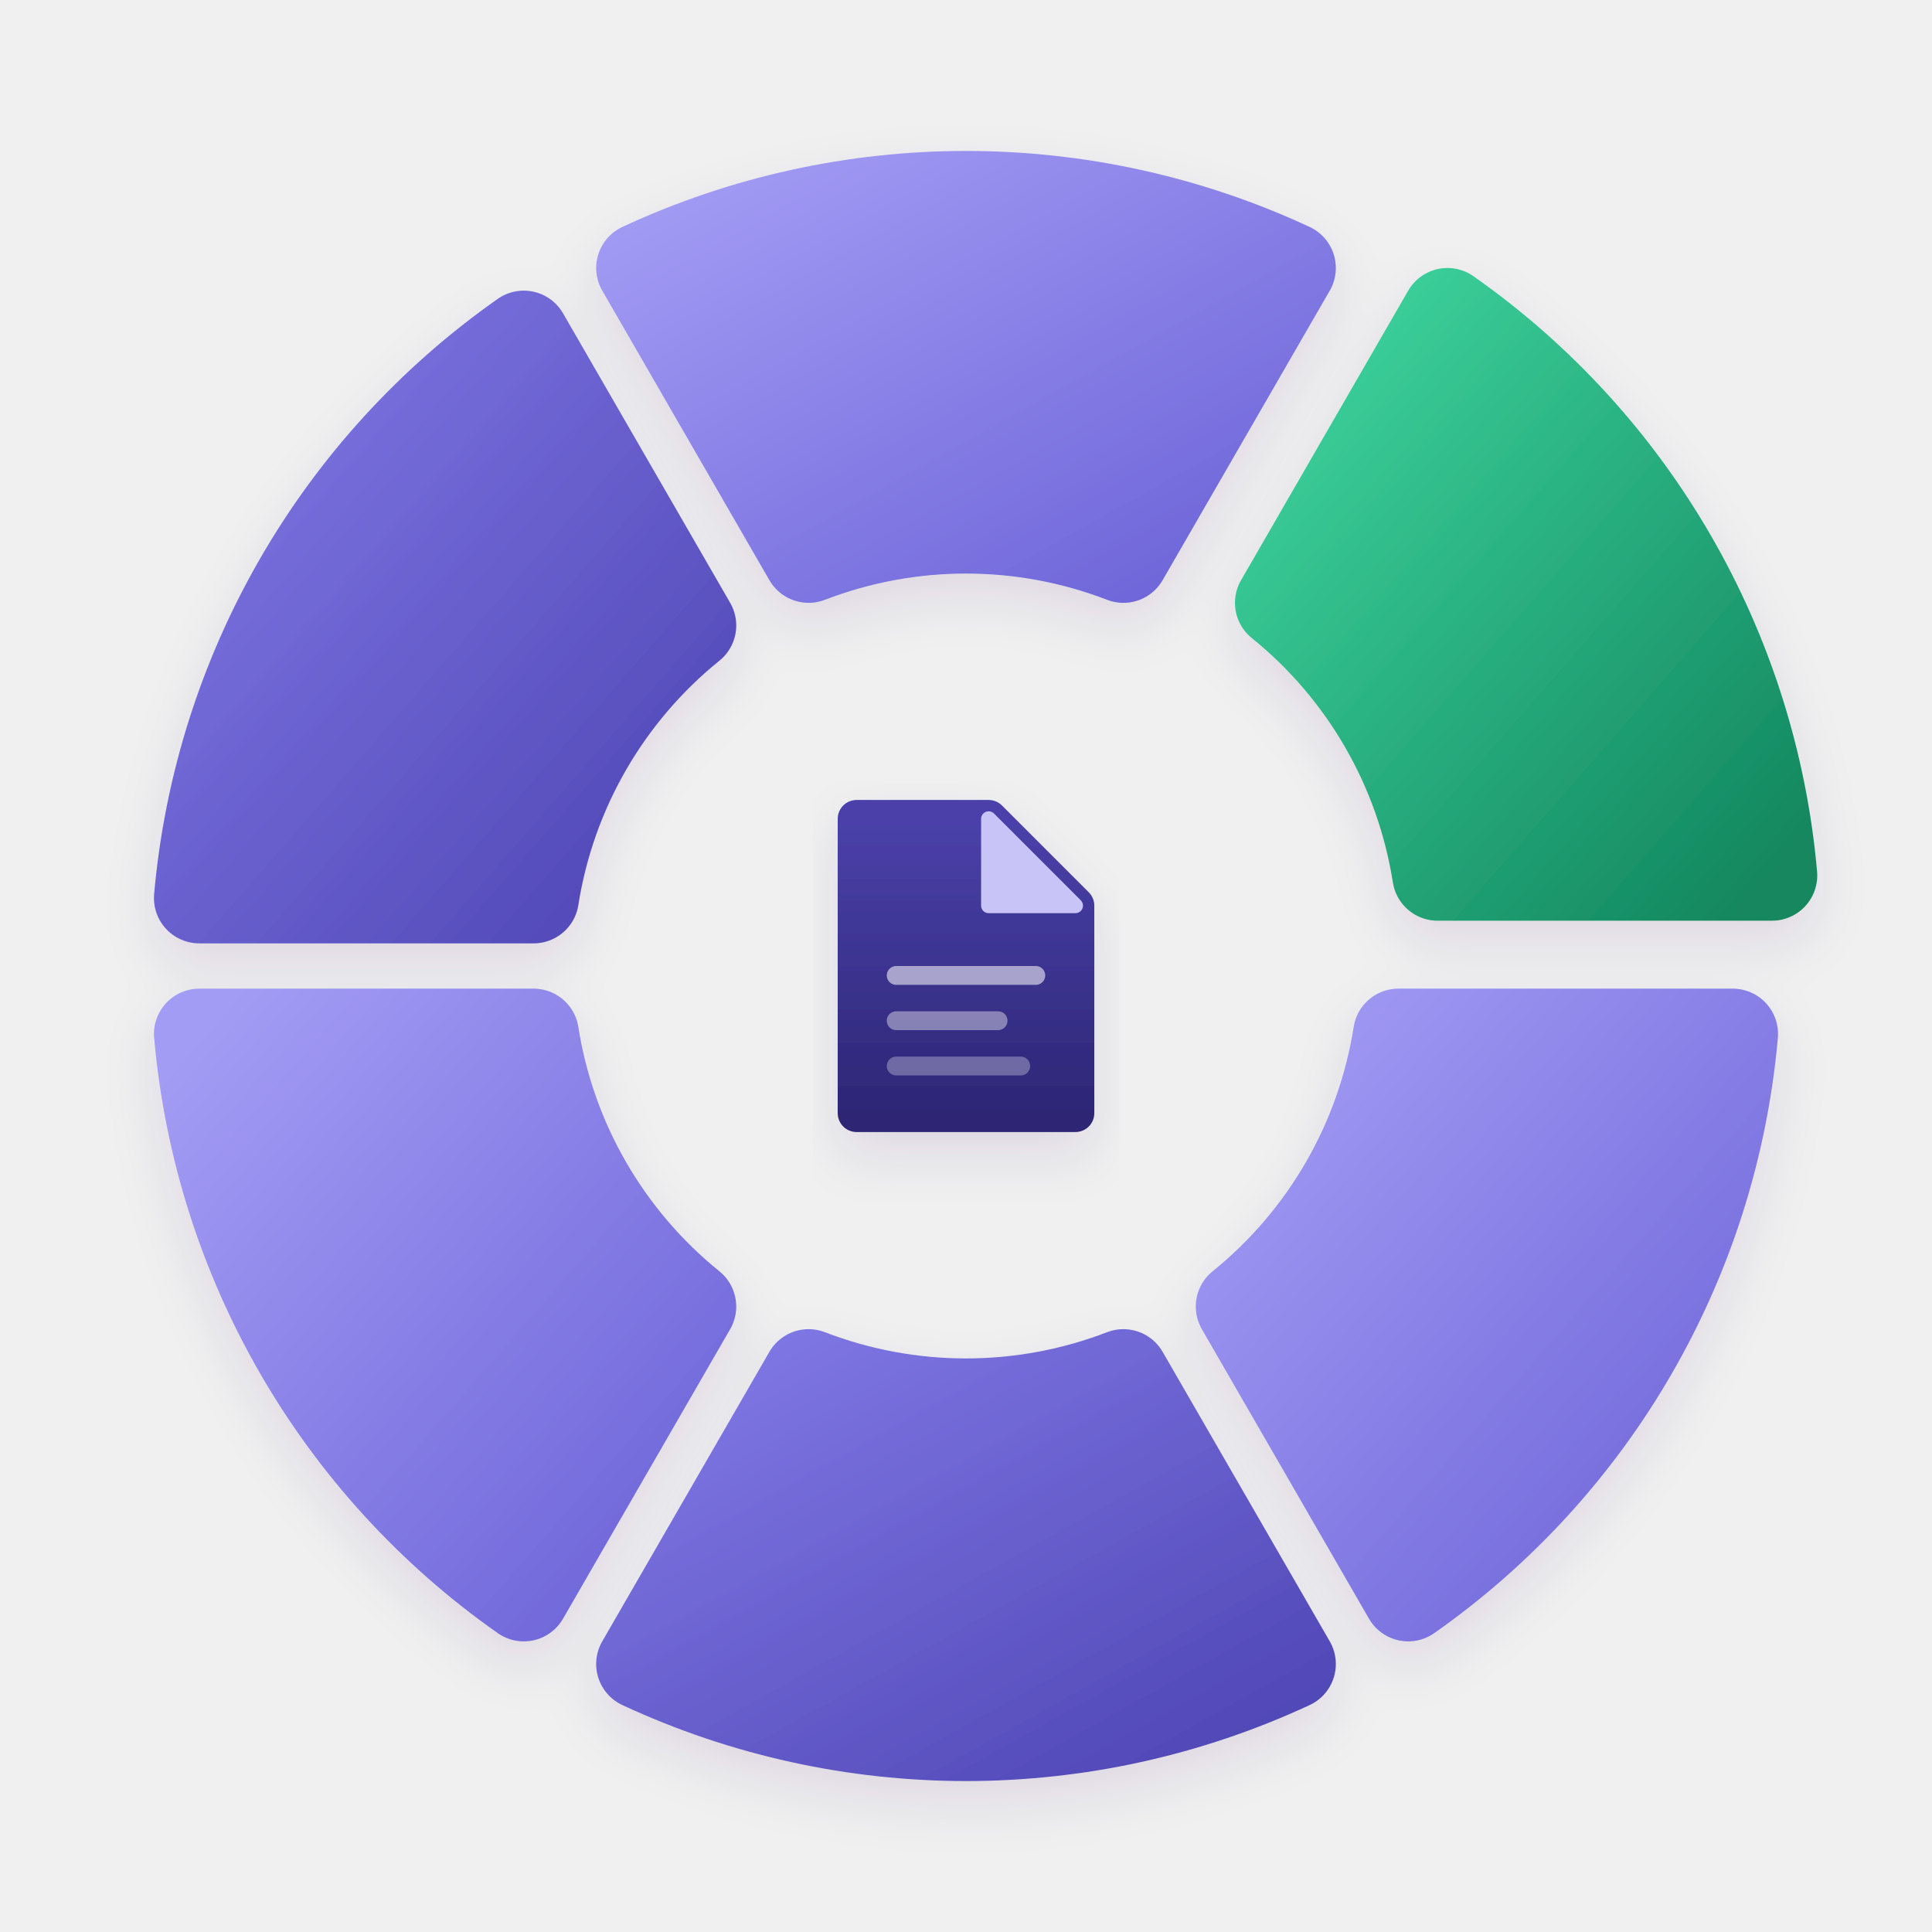
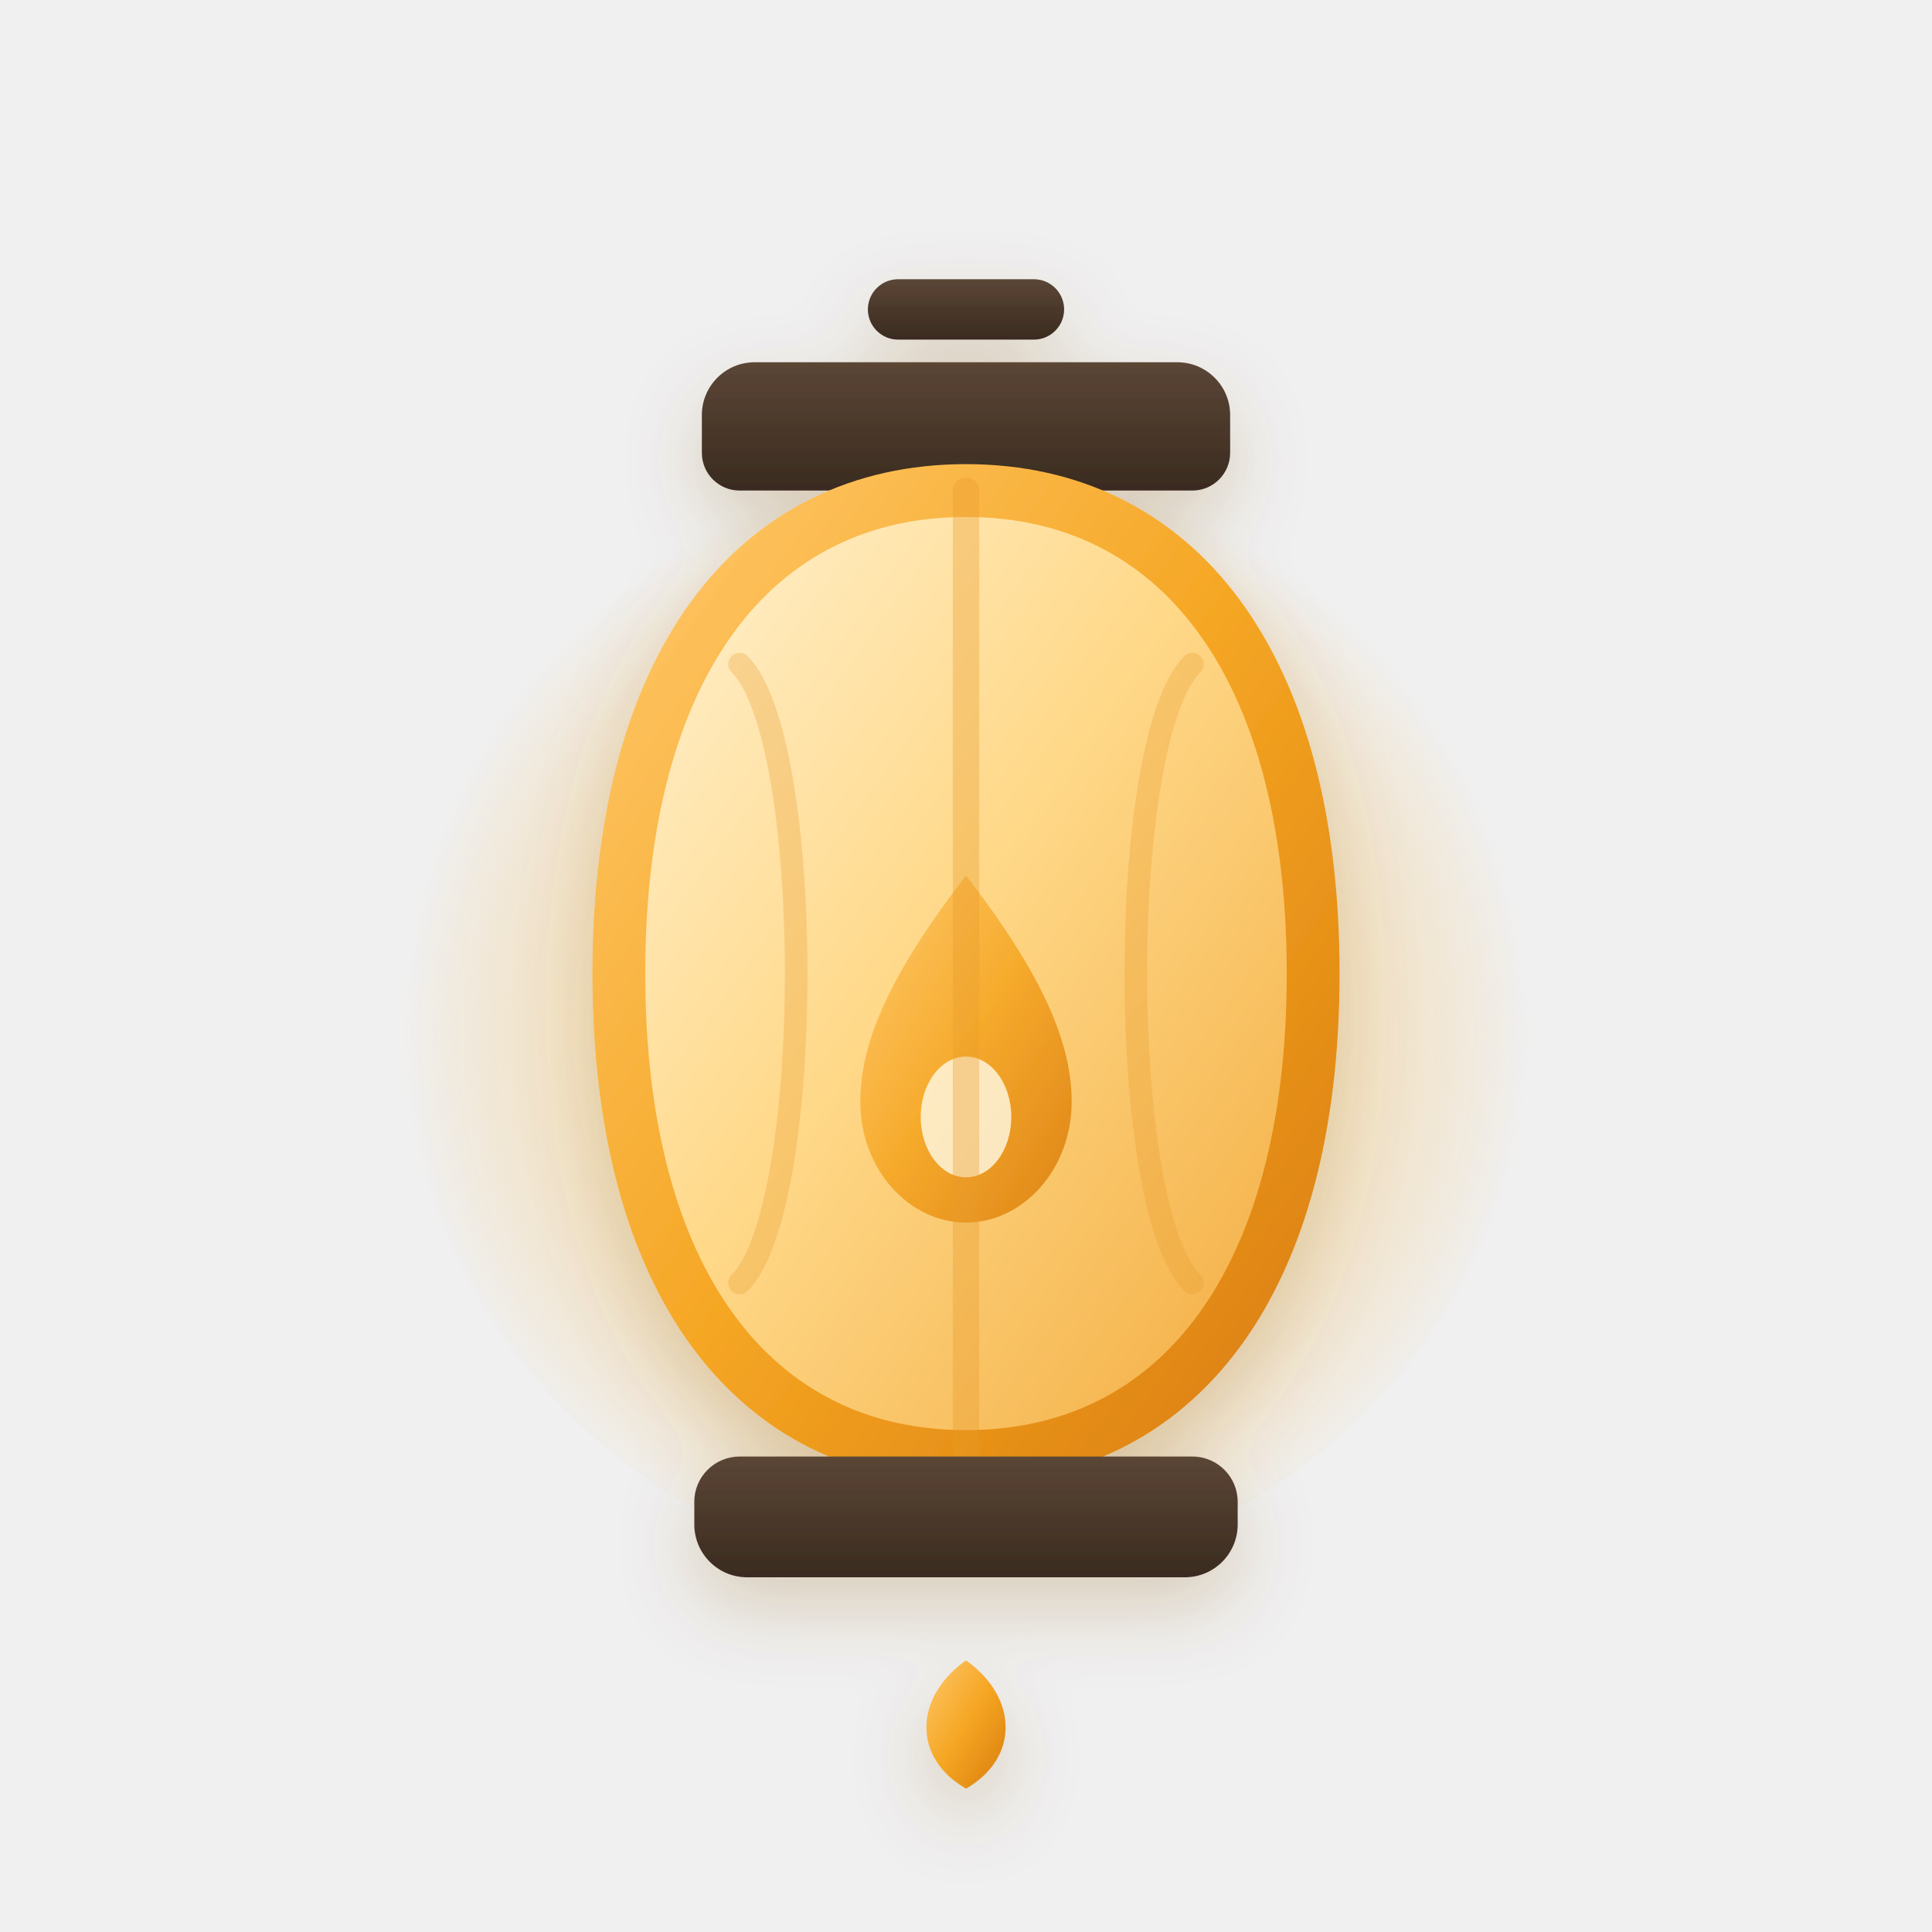
<svg xmlns="http://www.w3.org/2000/svg" width="512" height="512" viewBox="0 0 512 512">
  <defs>
-     <linearGradient id="gl" x1="0" y1="0" x2="1" y2="1">
-       <stop offset="0" stop-color="#A39CF4" />
-       <stop offset="1" stop-color="#6C63D8" />
+     <linearGradient id="body" x1="0" y1="0" x2="1" y2="1">
+       <stop offset="0" stop-color="#FFC86B" />
+       <stop offset="0.5" stop-color="#F5A623" />
+       <stop offset="1" stop-color="#D97C0E" />
    </linearGradient>
-     <linearGradient id="gd" x1="0" y1="0" x2="1" y2="1">
-       <stop offset="0" stop-color="#8179E6" />
-       <stop offset="1" stop-color="#4F46B5" />
+     <linearGradient id="glass" x1="0" y1="0" x2="1" y2="1">
+       <stop offset="0" stop-color="#FFF3D6" />
+       <stop offset="0.45" stop-color="#FFD98A" />
+       <stop offset="1" stop-color="#F2A93B" />
    </linearGradient>
-     <linearGradient id="gg" x1="0" y1="0" x2="1" y2="1">
-       <stop offset="0" stop-color="#3FD6A0" />
-       <stop offset="1" stop-color="#13875F" />
+     <radialGradient id="glow" cx="0.5" cy="0.52" r="0.5">
+       <stop offset="0" stop-color="#FFF8E7" stop-opacity="0.95" />
+       <stop offset="0.55" stop-color="#FFD98A" stop-opacity="0.45" />
+       <stop offset="1" stop-color="#F5A623" stop-opacity="0" />
+     </radialGradient>
+     <linearGradient id="cap" x1="0" y1="0" x2="0" y2="1">
+       <stop offset="0" stop-color="#5B4636" />
+       <stop offset="1" stop-color="#3A2B20" />
    </linearGradient>
-     <linearGradient id="doc" x1="0" y1="0" x2="0" y2="1">
-       <stop offset="0" stop-color="#4B41AA" />
-       <stop offset="1" stop-color="#2D2675" />
-     </linearGradient>
-     <filter id="sh" x="-20%" y="-20%" width="140%" height="150%">
-       <feDropShadow dx="0" dy="6" stdDeviation="7" flood-color="#2D2675" flood-opacity="0.10" />
+     <filter id="soft" x="-30%" y="-30%" width="160%" height="170%">
+       <feDropShadow dx="0" dy="8" stdDeviation="10" flood-color="#8A5A12" flood-opacity="0.22" />
    </filter>
  </defs>
-   <g filter="url(#sh)">
-     <path d="M169.99 71.02 A204 204 0 0 1 342.01 71.02 L297.71 147.76 A116 116 0 0 0 214.29 147.76 Z" fill="url(#gl)" stroke="url(#gl)" stroke-width="24" stroke-linejoin="round" />
-     <path d="M373.19 89.02 A204 204 0 0 1 459.20 238.00 L370.59 238.00 A116 116 0 0 0 328.89 165.76 Z" fill="url(#gg)" stroke="url(#gg)" stroke-width="24" stroke-linejoin="round" transform="translate(10.39 -6.00)" />
-     <path d="M459.20 274.00 A204 204 0 0 1 373.19 422.98 L328.89 346.24 A116 116 0 0 0 370.59 274.00 Z" fill="url(#gl)" stroke="url(#gl)" stroke-width="24" stroke-linejoin="round" />
-     <path d="M342.01 440.98 A204 204 0 0 1 169.99 440.98 L214.29 364.24 A116 116 0 0 0 297.71 364.24 Z" fill="url(#gd)" stroke="url(#gd)" stroke-width="24" stroke-linejoin="round" />
-     <path d="M138.81 422.98 A204 204 0 0 1 52.80 274.00 L141.41 274.00 A116 116 0 0 0 183.11 346.24 Z" fill="url(#gl)" stroke="url(#gl)" stroke-width="24" stroke-linejoin="round" />
-     <path d="M52.80 238.00 A204 204 0 0 1 138.81 89.02 L183.11 165.76 A116 116 0 0 0 141.41 238.00 Z" fill="url(#gd)" stroke="url(#gd)" stroke-width="24" stroke-linejoin="round" />
+   <circle cx="256" cy="268" r="150" fill="url(#glow)" />
+   <g filter="url(#soft)">
+     <path d="M238 74 h36 a8 8 0 0 1 0 16 h-36 a8 8 0 0 1 0-16 Z" fill="url(#cap)" />
+     <path d="M200 96 h112 a14 14 0 0 1 14 14 v10 a10 10 0 0 1 -10 10 h-120 a10 10 0 0 1 -10 -10 v-10 a14 14 0 0 1 14 -14 Z" fill="url(#cap)" />
+     <path d="M256 130              C 312 130, 348 176, 348 258              C 348 340, 312 386, 256 386              C 200 386, 164 340, 164 258              C 164 176, 200 130, 256 130 Z" fill="url(#glass)" stroke="url(#body)" stroke-width="14" stroke-linejoin="round" />
+     <path d="M256 232              C 276 258, 284 276, 284 292              C 284 310, 271 324, 256 324              C 241 324, 228 310, 228 292              C 228 276, 236 258, 256 232 Z" fill="url(#body)" opacity="0.9" />
+     <ellipse cx="256" cy="296" rx="12" ry="16" fill="#FFF6DC" opacity="0.85" />
+     <path d="M256 130 V386" stroke="#E79A2B" stroke-width="7" opacity="0.35" stroke-linecap="round" />
+     <path d="M196 176 C 216 196, 216 320, 196 340" stroke="#E79A2B" stroke-width="6" opacity="0.3" fill="none" stroke-linecap="round" />
+     <path d="M316 176 C 296 196, 296 320, 316 340" stroke="#E79A2B" stroke-width="6" opacity="0.3" fill="none" stroke-linecap="round" />
+     <path d="M196 386 h120 a12 12 0 0 1 12 12 v6 a14 14 0 0 1 -14 14 h-116 a14 14 0 0 1 -14 -14 v-6 a12 12 0 0 1 12 -12 Z" fill="url(#cap)" />
+     <path d="M256 418 v22" stroke="url(#body)" stroke-width="9" stroke-linecap="round" />
+     <path d="M256 440 c -14 10, -14 26, 0 34 c 14 -8, 14 -24, 0 -34 Z" fill="url(#body)" />
  </g>
-   <g filter="url(#sh)">
-     <path d="M227 217 H262 L285 240 V295 H227 Z" fill="url(#doc)" stroke="url(#doc)" stroke-width="10" stroke-linejoin="round" />
-     <path d="M262 217 V240 H285 Z" fill="#C9C4F7" stroke="#C9C4F7" stroke-width="4" stroke-linejoin="round" />
-   </g>
-   <rect x="235" y="256" width="42" height="5" rx="2.5" fill="#fff" opacity="0.55" />
-   <rect x="235" y="268" width="32" height="5" rx="2.5" fill="#fff" opacity="0.4" />
-   <rect x="235" y="280" width="38" height="5" rx="2.5" fill="#fff" opacity="0.3" />
</svg>
